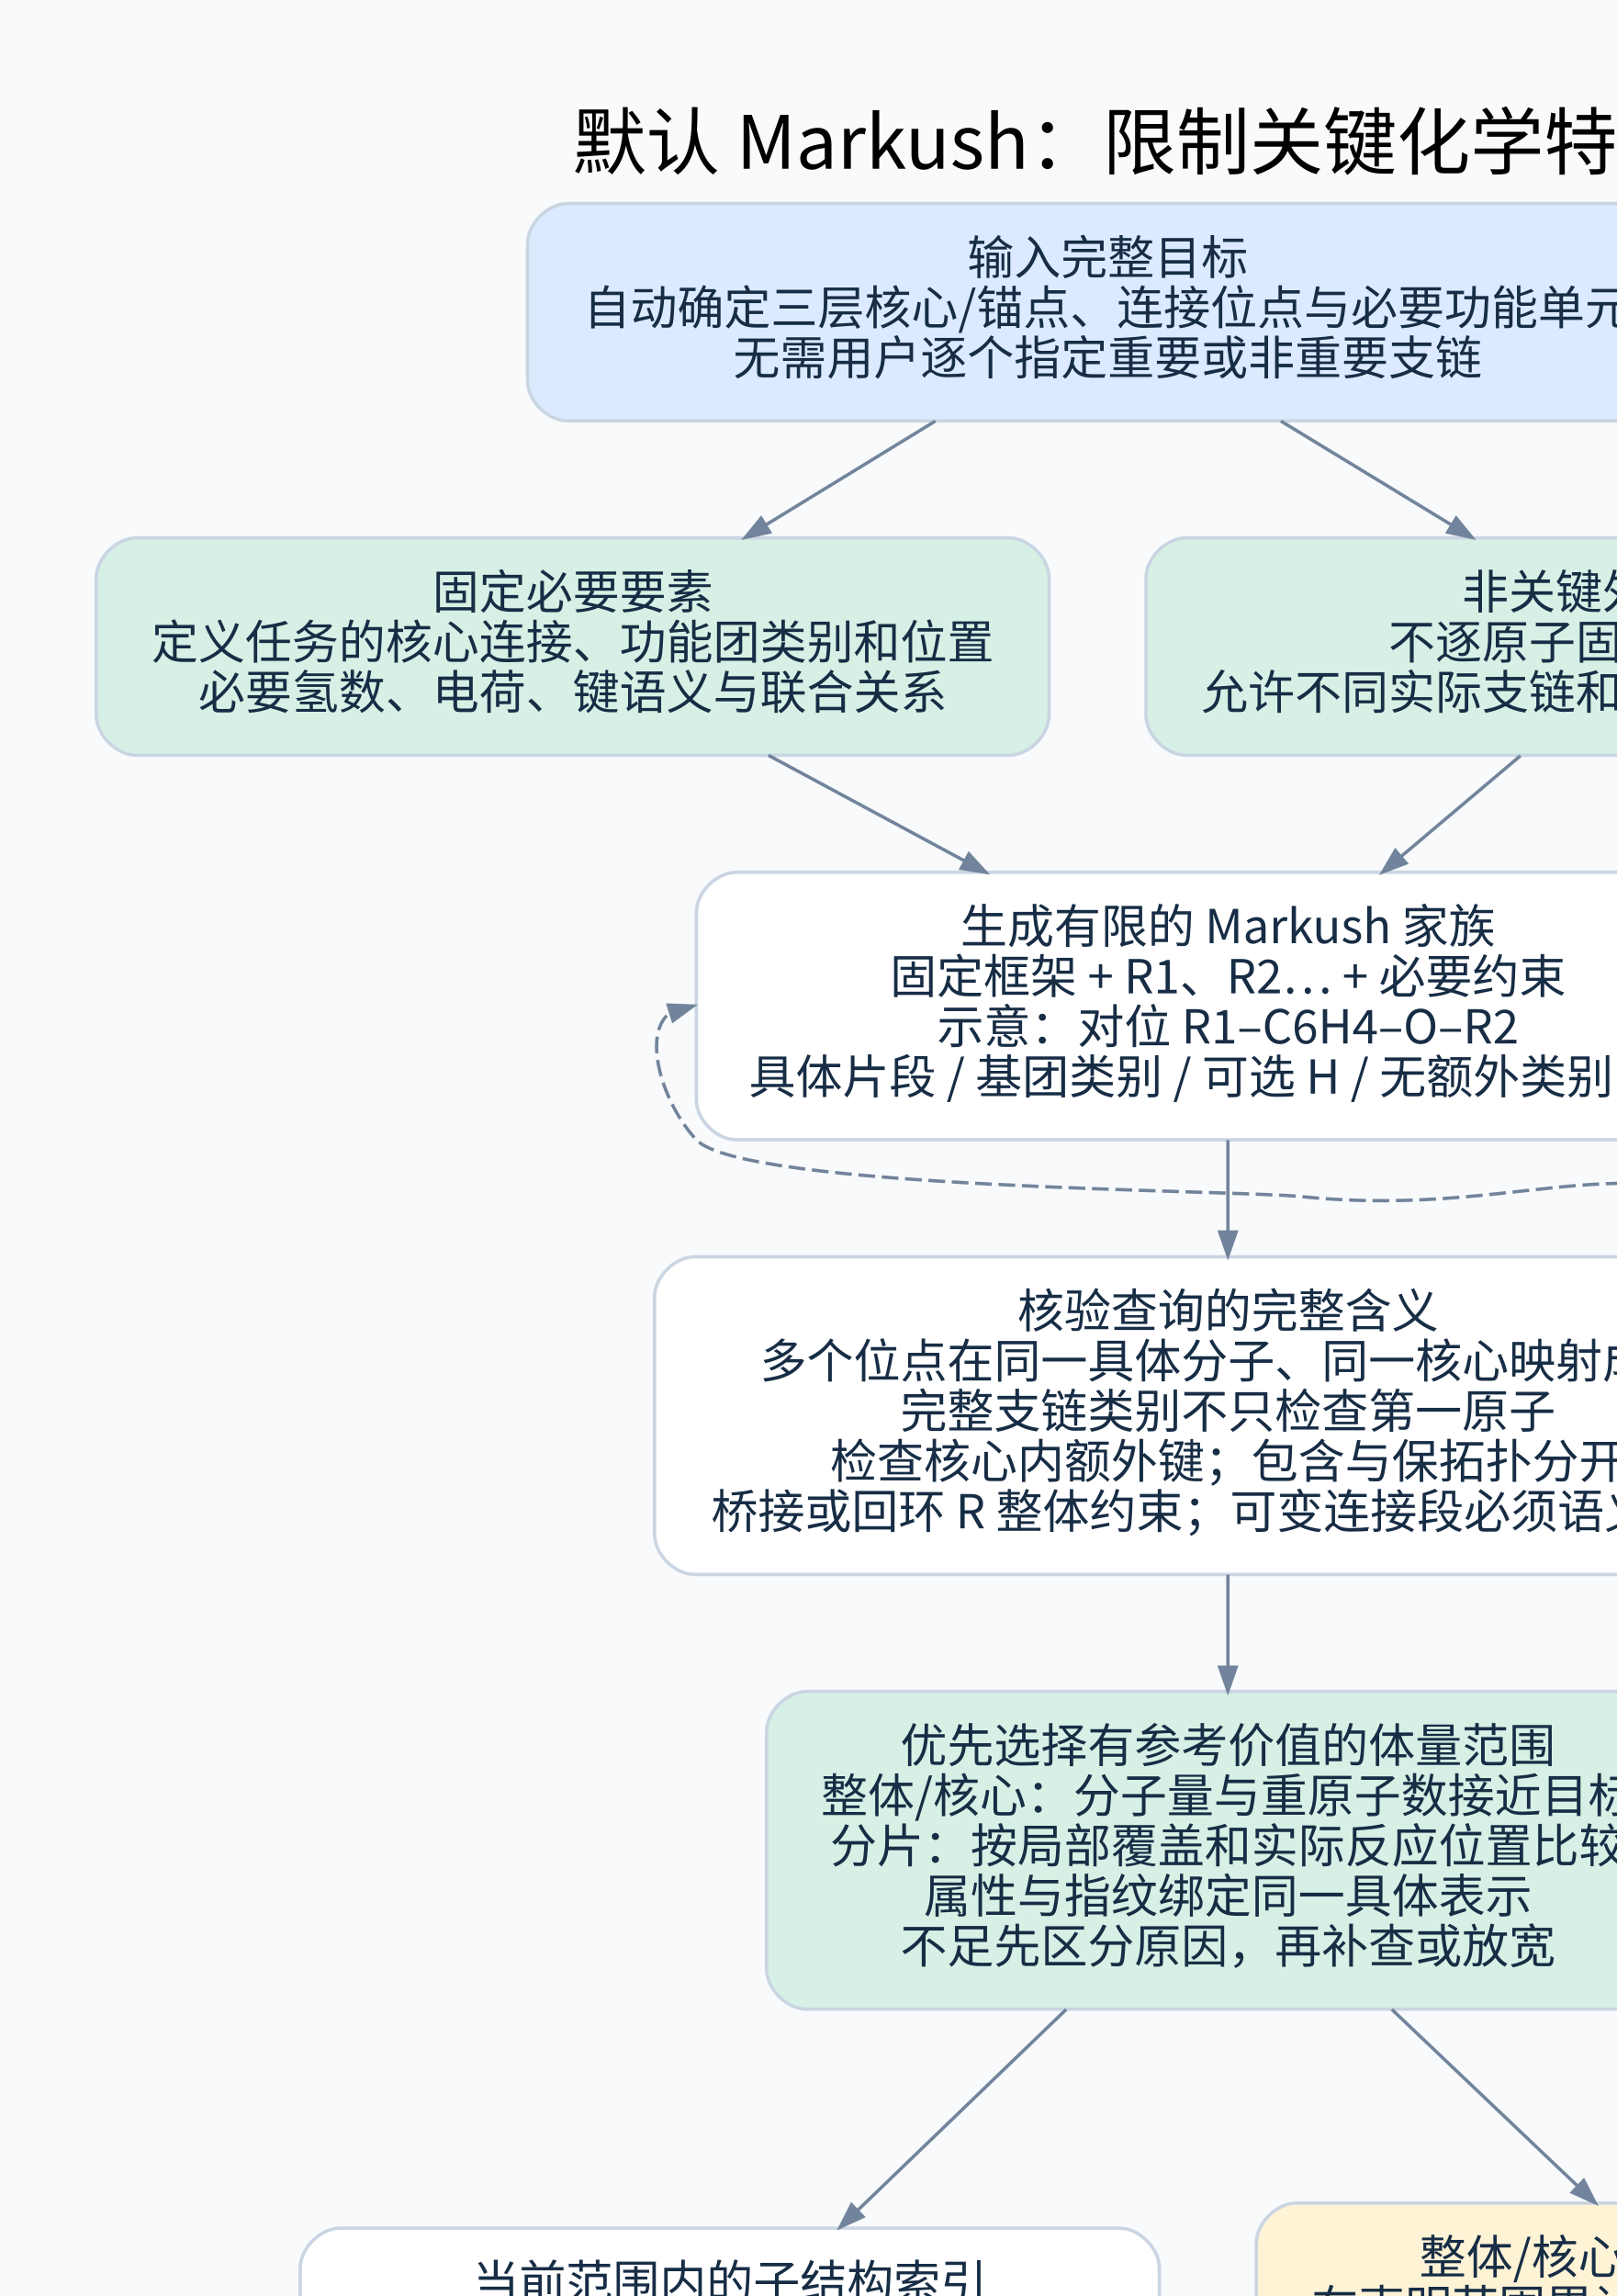
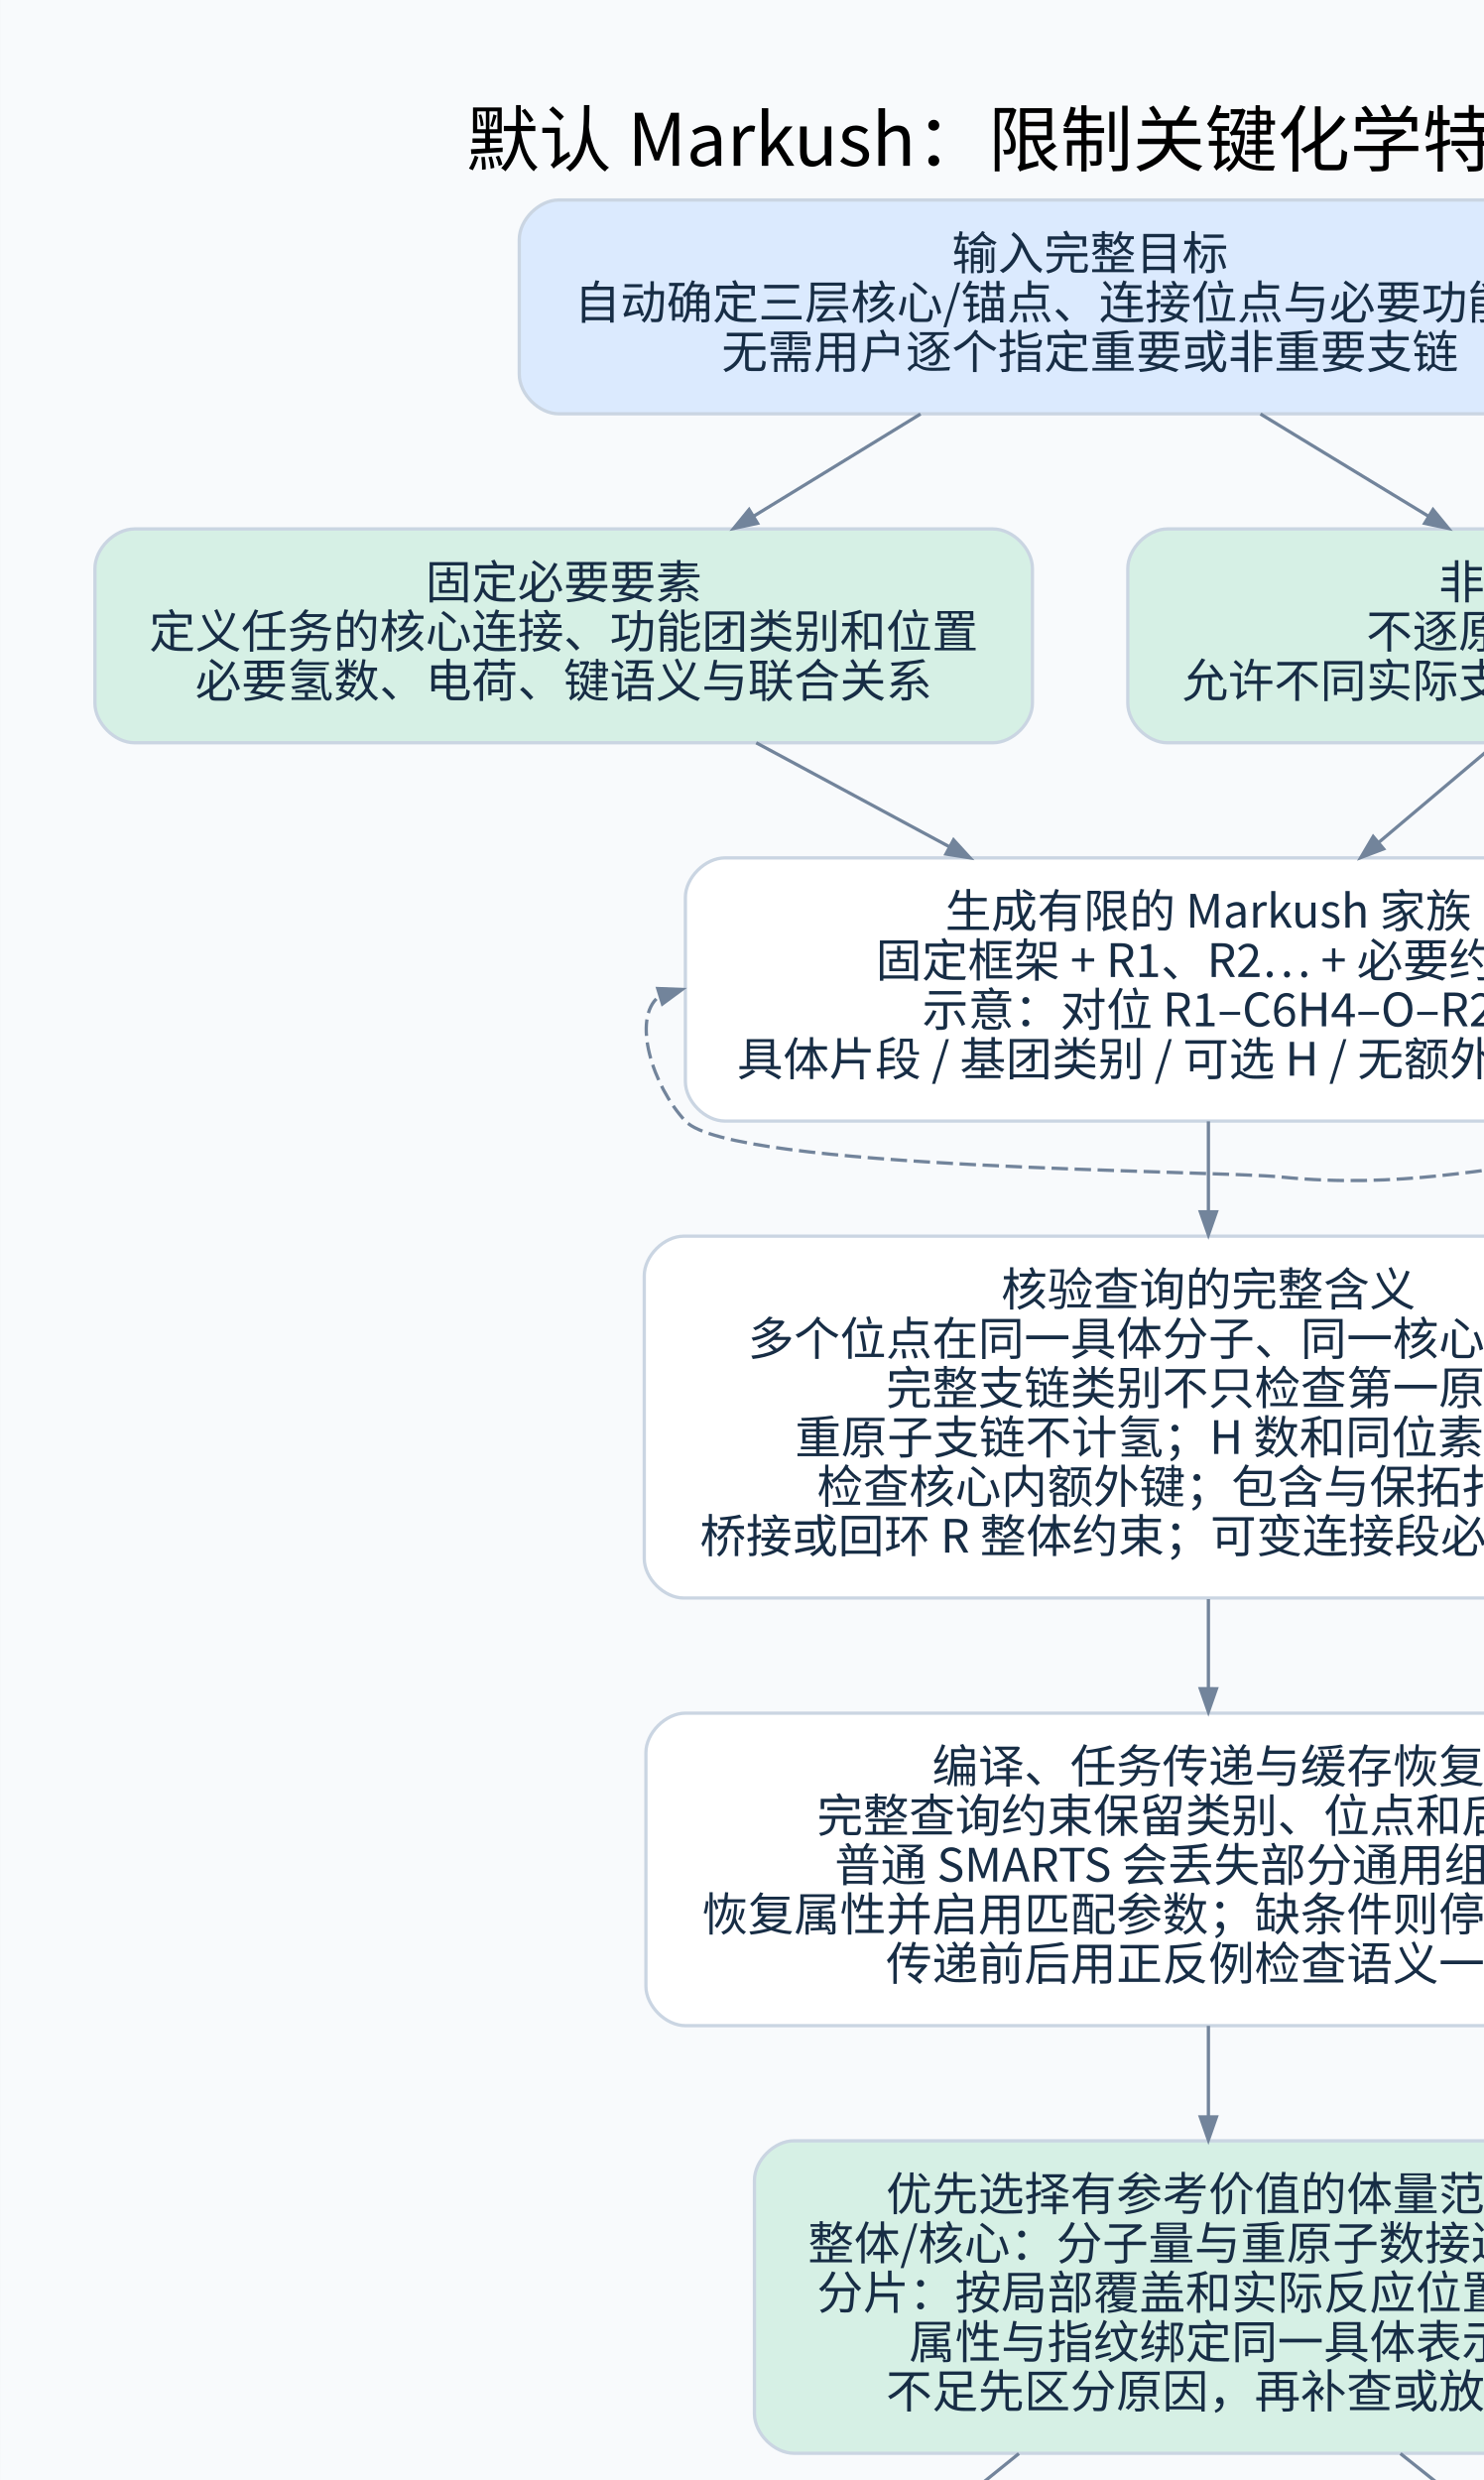
- <svg xmlns="http://www.w3.org/2000/svg" width="1580pt" height="2244pt" viewBox="0.00 0.00 875.10 1242.60">
-   <g id="graph0" class="graph" transform="scale(1.81 1.81) rotate(0) translate(28.8 1213.8)">
-     <polygon fill="#f8fafc" stroke="transparent" points="-28.8,28.8 -28.8,-1213.8 846.3,-1213.8 846.3,28.8 -28.8,28.8" />
-     <text text-anchor="middle" x="408.75" y="-1163.4" font-family="Noto Sans CJK SC" font-size="22.00">默认 Markush：限制关键化学特征，联合检索可变支链</text>
+ <svg xmlns="http://www.w3.org/2000/svg" width="1474pt" height="2464pt" viewBox="0.00 0.00 816.10 1364.60">
+   <g id="graph0" class="graph" transform="scale(1.81 1.81) rotate(0) translate(28.8 1335.8)">
+     <polygon fill="#f8fafc" stroke="transparent" points="-28.8,28.8 -28.8,-1335.8 787.3,-1335.8 787.3,28.8 -28.8,28.8" />
+     <text text-anchor="middle" x="379.25" y="-1285.4" font-family="Noto Sans CJK SC" font-size="22.00">默认 Markush：限制关键化学特征，联合检索可变支链</text>
    <g id="node1" class="node">
-       <path fill="#dbeafe" stroke="#cad5e2" d="M464,-1153C464,-1153 141,-1153 141,-1153 135,-1153 129,-1147 129,-1141 129,-1141 129,-1100 129,-1100 129,-1094 135,-1088 141,-1088 141,-1088 464,-1088 464,-1088 470,-1088 476,-1094 476,-1100 476,-1100 476,-1141 476,-1141 476,-1147 470,-1153 464,-1153" />
-       <text text-anchor="middle" x="302.5" y="-1131.8" font-family="Noto Sans CJK SC" font-size="14.00" fill="#172d45">输入完整目标</text>
-       <text text-anchor="middle" x="302.5" y="-1116.8" font-family="Noto Sans CJK SC" font-size="14.00" fill="#172d45">自动确定三层核心/锚点、连接位点与必要功能单元</text>
-       <text text-anchor="middle" x="302.5" y="-1101.8" font-family="Noto Sans CJK SC" font-size="14.00" fill="#172d45">无需用户逐个指定重要或非重要支链</text>
+       <path fill="#dbeafe" stroke="#cad5e2" d="M464,-1275C464,-1275 141,-1275 141,-1275 135,-1275 129,-1269 129,-1263 129,-1263 129,-1222 129,-1222 129,-1216 135,-1210 141,-1210 141,-1210 464,-1210 464,-1210 470,-1210 476,-1216 476,-1222 476,-1222 476,-1263 476,-1263 476,-1269 470,-1275 464,-1275" />
+       <text text-anchor="middle" x="302.5" y="-1253.8" font-family="Noto Sans CJK SC" font-size="14.00" fill="#172d45">输入完整目标</text>
+       <text text-anchor="middle" x="302.5" y="-1238.8" font-family="Noto Sans CJK SC" font-size="14.00" fill="#172d45">自动确定三层核心/锚点、连接位点与必要功能单元</text>
+       <text text-anchor="middle" x="302.5" y="-1223.8" font-family="Noto Sans CJK SC" font-size="14.00" fill="#172d45">无需用户逐个指定重要或非重要支链</text>
    </g>
    <g id="node2" class="node">
-       <path fill="#d6f0e5" stroke="#cad5e2" d="M273,-1053C273,-1053 12,-1053 12,-1053 6,-1053 0,-1047 0,-1041 0,-1041 0,-1000 0,-1000 0,-994 6,-988 12,-988 12,-988 273,-988 273,-988 279,-988 285,-994 285,-1000 285,-1000 285,-1041 285,-1041 285,-1047 279,-1053 273,-1053" />
-       <text text-anchor="middle" x="142.5" y="-1031.8" font-family="Noto Sans CJK SC" font-size="14.00" fill="#172d45">固定必要要素</text>
-       <text text-anchor="middle" x="142.5" y="-1016.8" font-family="Noto Sans CJK SC" font-size="14.00" fill="#172d45">定义任务的核心连接、功能团类别和位置</text>
-       <text text-anchor="middle" x="142.5" y="-1001.8" font-family="Noto Sans CJK SC" font-size="14.00" fill="#172d45">必要氢数、电荷、键语义与联合关系</text>
+       <path fill="#d6f0e5" stroke="#cad5e2" d="M273,-1175C273,-1175 12,-1175 12,-1175 6,-1175 0,-1169 0,-1163 0,-1163 0,-1122 0,-1122 0,-1116 6,-1110 12,-1110 12,-1110 273,-1110 273,-1110 279,-1110 285,-1116 285,-1122 285,-1122 285,-1163 285,-1163 285,-1169 279,-1175 273,-1175" />
+       <text text-anchor="middle" x="142.5" y="-1153.8" font-family="Noto Sans CJK SC" font-size="14.00" fill="#172d45">固定必要要素</text>
+       <text text-anchor="middle" x="142.5" y="-1138.8" font-family="Noto Sans CJK SC" font-size="14.00" fill="#172d45">定义任务的核心连接、功能团类别和位置</text>
+       <text text-anchor="middle" x="142.5" y="-1123.8" font-family="Noto Sans CJK SC" font-size="14.00" fill="#172d45">必要氢数、电荷、键语义与联合关系</text>
    </g>
    <g id="edge1" class="edge">
-       <path fill="none" stroke="#72849b" d="M250.99,-1087.95C234.8,-1078.04 216.82,-1067.02 200.23,-1056.86" />
-       <polygon fill="#72849b" stroke="#72849b" points="201.43,-1054.72 194.18,-1053.16 198.87,-1058.9 201.43,-1054.72" />
+       <path fill="none" stroke="#72849b" d="M250.99,-1209.95C234.8,-1200.04 216.82,-1189.02 200.23,-1178.86" />
+       <polygon fill="#72849b" stroke="#72849b" points="201.43,-1176.72 194.18,-1175.16 198.87,-1180.9 201.43,-1176.72" />
    </g>
    <g id="node3" class="node">
-       <path fill="#d6f0e5" stroke="#cad5e2" d="M601,-1053C601,-1053 326,-1053 326,-1053 320,-1053 314,-1047 314,-1041 314,-1041 314,-1000 314,-1000 314,-994 320,-988 326,-988 326,-988 601,-988 601,-988 607,-988 613,-994 613,-1000 613,-1000 613,-1041 613,-1041 613,-1047 607,-1053 601,-1053" />
-       <text text-anchor="middle" x="463.5" y="-1031.8" font-family="Noto Sans CJK SC" font-size="14.00" fill="#172d45">非关键外围设为 R</text>
-       <text text-anchor="middle" x="463.5" y="-1016.8" font-family="Noto Sans CJK SC" font-size="14.00" fill="#172d45">不逐原子固定目标取代基</text>
-       <text text-anchor="middle" x="463.5" y="-1001.8" font-family="Noto Sans CJK SC" font-size="14.00" fill="#172d45">允许不同实际支链和未锁定位置的额外取代</text>
+       <path fill="#d6f0e5" stroke="#cad5e2" d="M601,-1175C601,-1175 326,-1175 326,-1175 320,-1175 314,-1169 314,-1163 314,-1163 314,-1122 314,-1122 314,-1116 320,-1110 326,-1110 326,-1110 601,-1110 601,-1110 607,-1110 613,-1116 613,-1122 613,-1122 613,-1163 613,-1163 613,-1169 607,-1175 601,-1175" />
+       <text text-anchor="middle" x="463.5" y="-1153.8" font-family="Noto Sans CJK SC" font-size="14.00" fill="#172d45">非关键外围设为 R</text>
+       <text text-anchor="middle" x="463.5" y="-1138.8" font-family="Noto Sans CJK SC" font-size="14.00" fill="#172d45">不逐原子固定目标取代基</text>
+       <text text-anchor="middle" x="463.5" y="-1123.8" font-family="Noto Sans CJK SC" font-size="14.00" fill="#172d45">允许不同实际支链和未锁定位置的额外取代</text>
    </g>
    <g id="edge2" class="edge">
-       <path fill="none" stroke="#72849b" d="M354.33,-1087.95C370.62,-1078.04 388.71,-1067.02 405.41,-1056.86" />
-       <polygon fill="#72849b" stroke="#72849b" points="406.79,-1058.89 411.49,-1053.16 404.24,-1054.7 406.79,-1058.89" />
+       <path fill="none" stroke="#72849b" d="M354.33,-1209.95C370.62,-1200.04 388.71,-1189.02 405.41,-1178.86" />
+       <polygon fill="#72849b" stroke="#72849b" points="406.79,-1180.89 411.49,-1175.16 404.24,-1176.7 406.79,-1180.89" />
    </g>
    <g id="node4" class="node">
-       <path fill="white" stroke="#cad5e2" d="M485.5,-953C485.5,-953 191.5,-953 191.5,-953 185.5,-953 179.5,-947 179.5,-941 179.5,-941 179.5,-885 179.5,-885 179.5,-879 185.5,-873 191.5,-873 191.5,-873 485.5,-873 485.5,-873 491.5,-873 497.5,-879 497.5,-885 497.5,-885 497.5,-941 497.5,-941 497.5,-947 491.5,-953 485.5,-953" />
-       <text text-anchor="middle" x="338.5" y="-931.8" font-family="Noto Sans CJK SC" font-size="14.00" fill="#172d45">生成有限的 Markush 家族</text>
-       <text text-anchor="middle" x="338.5" y="-916.8" font-family="Noto Sans CJK SC" font-size="14.00" fill="#172d45">固定框架 + R1、R2… + 必要约束</text>
-       <text text-anchor="middle" x="338.5" y="-901.8" font-family="Noto Sans CJK SC" font-size="14.00" fill="#172d45">示意：对位 R1–C6H4–O–R2</text>
-       <text text-anchor="middle" x="338.5" y="-886.8" font-family="Noto Sans CJK SC" font-size="14.00" fill="#172d45">具体片段 / 基团类别 / 可选 H / 无额外类别限制</text>
+       <path fill="white" stroke="#cad5e2" d="M485.5,-1075C485.5,-1075 191.5,-1075 191.5,-1075 185.5,-1075 179.5,-1069 179.5,-1063 179.5,-1063 179.5,-1007 179.5,-1007 179.5,-1001 185.5,-995 191.5,-995 191.5,-995 485.5,-995 485.5,-995 491.5,-995 497.5,-1001 497.5,-1007 497.5,-1007 497.5,-1063 497.5,-1063 497.5,-1069 491.5,-1075 485.5,-1075" />
+       <text text-anchor="middle" x="338.5" y="-1053.8" font-family="Noto Sans CJK SC" font-size="14.00" fill="#172d45">生成有限的 Markush 家族</text>
+       <text text-anchor="middle" x="338.5" y="-1038.8" font-family="Noto Sans CJK SC" font-size="14.00" fill="#172d45">固定框架 + R1、R2… + 必要约束</text>
+       <text text-anchor="middle" x="338.5" y="-1023.8" font-family="Noto Sans CJK SC" font-size="14.00" fill="#172d45">示意：对位 R1–C6H4–O–R2</text>
+       <text text-anchor="middle" x="338.5" y="-1008.8" font-family="Noto Sans CJK SC" font-size="14.00" fill="#172d45">具体片段 / 基团类别 / 可选 H / 无额外类别限制</text>
    </g>
    <g id="edge3" class="edge">
-       <path fill="none" stroke="#72849b" d="M201.04,-987.99C219.46,-978.07 240.12,-966.95 259.71,-956.41" />
-       <polygon fill="#72849b" stroke="#72849b" points="261.03,-958.48 266.03,-953.01 258.71,-954.17 261.03,-958.48" />
+       <path fill="none" stroke="#72849b" d="M201.04,-1109.99C219.46,-1100.07 240.12,-1088.95 259.71,-1078.41" />
+       <polygon fill="#72849b" stroke="#72849b" points="261.03,-1080.48 266.03,-1075.01 258.71,-1076.17 261.03,-1080.48" />
    </g>
    <g id="edge4" class="edge">
-       <path fill="none" stroke="#72849b" d="M426,-987.85C414.77,-978.37 402.26,-967.81 390.29,-957.71" />
-       <polygon fill="#72849b" stroke="#72849b" points="391.76,-955.74 384.83,-953.1 388.6,-959.49 391.76,-955.74" />
+       <path fill="none" stroke="#72849b" d="M426,-1109.85C414.77,-1100.37 402.26,-1089.81 390.29,-1079.71" />
+       <polygon fill="#72849b" stroke="#72849b" points="391.76,-1077.74 384.83,-1075.1 388.6,-1081.49 391.76,-1077.74" />
    </g>
    <g id="node5" class="node">
-       <path fill="white" stroke="#cad5e2" d="M498,-838C498,-838 179,-838 179,-838 173,-838 167,-832 167,-826 167,-826 167,-755 167,-755 167,-749 173,-743 179,-743 179,-743 498,-743 498,-743 504,-743 510,-749 510,-755 510,-755 510,-826 510,-826 510,-832 504,-838 498,-838" />
-       <text text-anchor="middle" x="338.5" y="-816.8" font-family="Noto Sans CJK SC" font-size="14.00" fill="#172d45">核验查询的完整含义</text>
-       <text text-anchor="middle" x="338.5" y="-801.8" font-family="Noto Sans CJK SC" font-size="14.00" fill="#172d45">多个位点在同一具体分子、同一核心映射成立</text>
-       <text text-anchor="middle" x="338.5" y="-786.8" font-family="Noto Sans CJK SC" font-size="14.00" fill="#172d45">完整支链类别不只检查第一原子</text>
-       <text text-anchor="middle" x="338.5" y="-771.8" font-family="Noto Sans CJK SC" font-size="14.00" fill="#172d45">检查核心内额外键；包含与保拓扑分开</text>
-       <text text-anchor="middle" x="338.5" y="-756.8" font-family="Noto Sans CJK SC" font-size="14.00" fill="#172d45">桥接或回环 R 整体约束；可变连接段必须语义明确</text>
+       <path fill="white" stroke="#cad5e2" d="M498,-960C498,-960 179,-960 179,-960 173,-960 167,-954 167,-948 167,-948 167,-862 167,-862 167,-856 173,-850 179,-850 179,-850 498,-850 498,-850 504,-850 510,-856 510,-862 510,-862 510,-948 510,-948 510,-954 504,-960 498,-960" />
+       <text text-anchor="middle" x="338.5" y="-938.8" font-family="Noto Sans CJK SC" font-size="14.00" fill="#172d45">核验查询的完整含义</text>
+       <text text-anchor="middle" x="338.5" y="-923.8" font-family="Noto Sans CJK SC" font-size="14.00" fill="#172d45">多个位点在同一具体分子、同一核心映射成立</text>
+       <text text-anchor="middle" x="338.5" y="-908.8" font-family="Noto Sans CJK SC" font-size="14.00" fill="#172d45">完整支链类别不只检查第一原子</text>
+       <text text-anchor="middle" x="338.5" y="-893.8" font-family="Noto Sans CJK SC" font-size="14.00" fill="#172d45">重原子支链不计氢；H 数和同位素另核验</text>
+       <text text-anchor="middle" x="338.5" y="-878.8" font-family="Noto Sans CJK SC" font-size="14.00" fill="#172d45">检查核心内额外键；包含与保拓扑分开</text>
+       <text text-anchor="middle" x="338.5" y="-863.8" font-family="Noto Sans CJK SC" font-size="14.00" fill="#172d45">桥接或回环 R 整体约束；可变连接段必须语义明确</text>
    </g>
    <g id="edge5" class="edge">
-       <path fill="none" stroke="#72849b" d="M338.5,-872.88C338.5,-864.12 338.5,-854.67 338.5,-845.43" />
-       <polygon fill="#72849b" stroke="#72849b" points="340.95,-845.41 338.5,-838.41 336.05,-845.41 340.95,-845.41" />
+       <path fill="none" stroke="#72849b" d="M338.5,-994.9C338.5,-986.23 338.5,-976.84 338.5,-967.51" />
+       <polygon fill="#72849b" stroke="#72849b" points="340.95,-967.41 338.5,-960.41 336.05,-967.41 340.95,-967.41" />
    </g>
    <g id="node6" class="node">
-       <path fill="#d6f0e5" stroke="#cad5e2" d="M464.5,-708C464.5,-708 212.5,-708 212.5,-708 206.5,-708 200.5,-702 200.5,-696 200.5,-696 200.5,-625 200.5,-625 200.5,-619 206.5,-613 212.5,-613 212.5,-613 464.5,-613 464.5,-613 470.5,-613 476.5,-619 476.5,-625 476.5,-625 476.5,-696 476.5,-696 476.5,-702 470.5,-708 464.5,-708" />
-       <text text-anchor="middle" x="338.5" y="-686.8" font-family="Noto Sans CJK SC" font-size="14.00" fill="#172d45">优先选择有参考价值的体量范围</text>
-       <text text-anchor="middle" x="338.5" y="-671.8" font-family="Noto Sans CJK SC" font-size="14.00" fill="#172d45">整体/核心：分子量与重原子数接近目标</text>
-       <text text-anchor="middle" x="338.5" y="-656.8" font-family="Noto Sans CJK SC" font-size="14.00" fill="#172d45">分片：按局部覆盖和实际反应位置比较</text>
-       <text text-anchor="middle" x="338.5" y="-641.8" font-family="Noto Sans CJK SC" font-size="14.00" fill="#172d45">属性与指纹绑定同一具体表示</text>
-       <text text-anchor="middle" x="338.5" y="-626.8" font-family="Noto Sans CJK SC" font-size="14.00" fill="#172d45">不足先区分原因，再补查或放宽</text>
+       <path fill="white" stroke="#cad5e2" d="M497.5,-815C497.5,-815 179.5,-815 179.5,-815 173.5,-815 167.5,-809 167.5,-803 167.5,-803 167.5,-732 167.5,-732 167.5,-726 173.5,-720 179.5,-720 179.5,-720 497.5,-720 497.5,-720 503.5,-720 509.5,-726 509.5,-732 509.5,-732 509.5,-803 509.5,-803 509.5,-809 503.5,-815 497.5,-815" />
+       <text text-anchor="middle" x="338.5" y="-793.8" font-family="Noto Sans CJK SC" font-size="14.00" fill="#172d45">编译、任务传递与缓存恢复</text>
+       <text text-anchor="middle" x="338.5" y="-778.8" font-family="Noto Sans CJK SC" font-size="14.00" fill="#172d45">完整查询约束保留类别、位点和后检查</text>
+       <text text-anchor="middle" x="338.5" y="-763.8" font-family="Noto Sans CJK SC" font-size="14.00" fill="#172d45">普通 SMARTS 会丢失部分通用组限制</text>
+       <text text-anchor="middle" x="338.5" y="-748.8" font-family="Noto Sans CJK SC" font-size="14.00" fill="#172d45">恢复属性并启用匹配参数；缺条件则停止完整判定</text>
+       <text text-anchor="middle" x="338.5" y="-733.8" font-family="Noto Sans CJK SC" font-size="14.00" fill="#172d45">传递前后用正反例检查语义一致</text>
    </g>
    <g id="edge6" class="edge">
-       <path fill="none" stroke="#72849b" d="M338.5,-742.93C338.5,-734.02 338.5,-724.62 338.5,-715.49" />
-       <polygon fill="#72849b" stroke="#72849b" points="340.95,-715.25 338.5,-708.25 336.05,-715.25 340.95,-715.25" />
+       <path fill="none" stroke="#72849b" d="M338.5,-849.67C338.5,-840.72 338.5,-831.45 338.5,-822.51" />
+       <polygon fill="#72849b" stroke="#72849b" points="340.95,-822.42 338.5,-815.42 336.05,-822.43 340.95,-822.42" />
    </g>
    <g id="node7" class="node">
+       <path fill="#d6f0e5" stroke="#cad5e2" d="M464.5,-685C464.5,-685 212.5,-685 212.5,-685 206.5,-685 200.5,-679 200.5,-673 200.5,-673 200.5,-602 200.5,-602 200.5,-596 206.5,-590 212.5,-590 212.5,-590 464.5,-590 464.5,-590 470.5,-590 476.5,-596 476.5,-602 476.5,-602 476.5,-673 476.5,-673 476.5,-679 470.5,-685 464.5,-685" />
+       <text text-anchor="middle" x="338.5" y="-663.8" font-family="Noto Sans CJK SC" font-size="14.00" fill="#172d45">优先选择有参考价值的体量范围</text>
+       <text text-anchor="middle" x="338.5" y="-648.8" font-family="Noto Sans CJK SC" font-size="14.00" fill="#172d45">整体/核心：分子量与重原子数接近目标</text>
+       <text text-anchor="middle" x="338.5" y="-633.8" font-family="Noto Sans CJK SC" font-size="14.00" fill="#172d45">分片：按局部覆盖和实际反应位置比较</text>
+       <text text-anchor="middle" x="338.5" y="-618.8" font-family="Noto Sans CJK SC" font-size="14.00" fill="#172d45">属性与指纹绑定同一具体表示</text>
+       <text text-anchor="middle" x="338.5" y="-603.8" font-family="Noto Sans CJK SC" font-size="14.00" fill="#172d45">不足先区分原因，再补查或放宽</text>
+     </g>
+     <g id="edge7" class="edge">
+       <path fill="none" stroke="#72849b" d="M338.5,-719.93C338.5,-711.02 338.5,-701.62 338.5,-692.49" />
+       <polygon fill="#72849b" stroke="#72849b" points="340.95,-692.25 338.5,-685.25 336.05,-692.25 340.95,-692.25" />
+     </g>
+     <g id="node8" class="node">
      <path fill="white" stroke="#cad5e2" d="M306,-547.5C306,-547.5 73,-547.5 73,-547.5 67,-547.5 61,-541.5 61,-535.5 61,-535.5 61,-494.5 61,-494.5 61,-488.5 67,-482.5 73,-482.5 73,-482.5 306,-482.5 306,-482.5 312,-482.5 318,-488.5 318,-494.5 318,-494.5 318,-535.5 318,-535.5 318,-541.5 312,-547.5 306,-547.5" />
      <text text-anchor="middle" x="189.5" y="-526.3" font-family="Noto Sans CJK SC" font-size="14.00" fill="#172d45">当前范围内的子结构索引</text>
      <text text-anchor="middle" x="189.5" y="-511.3" font-family="Noto Sans CJK SC" font-size="14.00" fill="#172d45">筛选家族必需特征，再匹配固定结构</text>
      <text text-anchor="middle" x="189.5" y="-496.3" font-family="Noto Sans CJK SC" font-size="14.00" fill="#172d45">限时分批取数，不先全量计数或排序</text>
    </g>
-     <g id="edge7" class="edge">
-       <path fill="none" stroke="#72849b" d="M290.12,-612.91C269.93,-593.46 246.8,-571.19 227.82,-552.9" />
-       <polygon fill="#72849b" stroke="#72849b" points="229.32,-550.95 222.58,-547.86 225.92,-554.48 229.32,-550.95" />
+     <g id="edge8" class="edge">
+       <path fill="none" stroke="#72849b" d="M280.89,-589.91C265.42,-577.4 248.92,-564.06 234.26,-552.2" />
+       <polygon fill="#72849b" stroke="#72849b" points="235.51,-550.06 228.53,-547.57 232.43,-553.87 235.51,-550.06" />
    </g>
-     <g id="node8" class="node">
+     <g id="node9" class="node">
      <path fill="#fff3d6" stroke="#cad5e2" d="M620,-555C620,-555 359,-555 359,-555 353,-555 347,-549 347,-543 347,-543 347,-487 347,-487 347,-481 353,-475 359,-475 359,-475 620,-475 620,-475 626,-475 632,-481 632,-487 632,-487 632,-543 632,-543 632,-549 626,-555 620,-555" />
      <text text-anchor="middle" x="489.5" y="-533.8" font-family="Noto Sans CJK SC" font-size="14.00" fill="#172d45">整体/核心和宽查询：相似优先</text>
      <text text-anchor="middle" x="489.5" y="-518.8" font-family="Noto Sans CJK SC" font-size="14.00" fill="#172d45">在声明范围累计不同结构，再做严格匹配</text>
      <text text-anchor="middle" x="489.5" y="-503.8" font-family="Noto Sans CJK SC" font-size="14.00" fill="#172d45">全库前缀后过滤不等于窗口内 Top-K</text>
      <text text-anchor="middle" x="489.5" y="-488.8" font-family="Noto Sans CJK SC" font-size="14.00" fill="#172d45">与索引通道取并集；保留当前选择范围</text>
    </g>
-     <g id="edge9" class="edge">
-       <path fill="none" stroke="#72849b" d="M387.53,-612.91C405.32,-596 425.36,-576.96 442.93,-560.25" />
-       <polygon fill="#72849b" stroke="#72849b" points="444.92,-561.75 448.3,-555.15 441.54,-558.2 444.92,-561.75" />
+     <g id="edge10" class="edge">
+       <path fill="none" stroke="#72849b" d="M396.88,-589.91C409.4,-579.92 422.59,-569.4 434.96,-559.52" />
+       <polygon fill="#72849b" stroke="#72849b" points="436.64,-561.32 440.58,-555.04 433.58,-557.49 436.64,-561.32" />
    </g>
-     <g id="node9" class="node">
+     <g id="node10" class="node">
      <path fill="white" stroke="#cad5e2" d="M483.5,-440C483.5,-440 193.5,-440 193.5,-440 187.5,-440 181.5,-434 181.5,-428 181.5,-428 181.5,-342 181.5,-342 181.5,-336 187.5,-330 193.5,-330 193.5,-330 483.5,-330 483.5,-330 489.5,-330 495.5,-336 495.5,-342 495.5,-342 495.5,-428 495.5,-428 495.5,-434 489.5,-440 483.5,-440" />
      <text text-anchor="middle" x="338.5" y="-418.8" font-family="Noto Sans CJK SC" font-size="14.00" fill="#172d45">完整 R 与联合条件核验</text>
      <text text-anchor="middle" x="338.5" y="-403.8" font-family="Noto Sans CJK SC" font-size="14.00" fill="#172d45">同一具体分子、同一映射下检查全部要求</text>
      <text text-anchor="middle" x="338.5" y="-388.8" font-family="Noto Sans CJK SC" font-size="14.00" fill="#172d45">对称核心在完整 R 核验后去重</text>
      <text text-anchor="middle" x="338.5" y="-373.8" font-family="Noto Sans CJK SC" font-size="14.00" fill="#172d45">工具不支持或预算耗尽时标未评估/截断</text>
      <text text-anchor="middle" x="338.5" y="-358.8" font-family="Noto Sans CJK SC" font-size="14.00" fill="#172d45">存在命中与分配枚举完整性分别报告</text>
      <text text-anchor="middle" x="338.5" y="-343.8" font-family="Noto Sans CJK SC" font-size="14.00" fill="#172d45">宽查询先返回参考；完整枚举为后续离线能力</text>
    </g>
-     <g id="edge8" class="edge">
+     <g id="edge9" class="edge">
      <path fill="none" stroke="#72849b" d="M226.33,-482.36C239.53,-471.02 254.88,-457.84 269.9,-444.93" />
      <polygon fill="#72849b" stroke="#72849b" points="271.7,-446.62 275.41,-440.2 268.51,-442.9 271.7,-446.62" />
    </g>
-     <g id="edge10" class="edge">
+     <g id="edge11" class="edge">
      <path fill="none" stroke="#72849b" d="M443.37,-474.9C432.17,-465.4 419.94,-455.03 407.92,-444.84" />
      <polygon fill="#72849b" stroke="#72849b" points="409.33,-442.83 402.41,-440.18 406.17,-446.57 409.33,-442.83" />
    </g>
-     <g id="node10" class="node">
+     <g id="node11" class="node">
      <path fill="#eae0f7" stroke="#cad5e2" d="M498,-295C498,-295 179,-295 179,-295 173,-295 167,-289 167,-283 167,-283 167,-242 167,-242 167,-236 173,-230 179,-230 179,-230 498,-230 498,-230 504,-230 510,-236 510,-242 510,-242 510,-283 510,-283 510,-289 504,-295 498,-295" />
      <text text-anchor="middle" x="338.5" y="-273.8" font-family="Noto Sans CJK SC" font-size="14.00" fill="#172d45">提取实际 R 分配与共存组合</text>
      <text text-anchor="middle" x="338.5" y="-258.8" font-family="Noto Sans CJK SC" font-size="14.00" fill="#172d45">每个位点出现过什么？哪些 R 在同一分子中共存？</text>
      <text text-anchor="middle" x="338.5" y="-243.8" font-family="Noto Sans CJK SC" font-size="14.00" fill="#172d45">只有分别见过的 R，不能拼成全部已知组合</text>
    </g>
-     <g id="edge11" class="edge">
+     <g id="edge12" class="edge">
      <path fill="none" stroke="#72849b" d="M338.5,-329.74C338.5,-320.47 338.5,-311.01 338.5,-302.24" />
      <polygon fill="#72849b" stroke="#72849b" points="340.95,-302.06 338.5,-295.06 336.05,-302.06 340.95,-302.06" />
    </g>
-     <g id="edge14" class="edge">
-       <path fill="none" stroke="#72849b" stroke-dasharray="5,2" d="M165.5,-262.5C151.05,-262.5 156.48,-284.59 166.5,-295 185.92,-315.19 649.97,-309.92 669.5,-330 833.17,-498.34 718.95,-706.4 524.5,-838 463.77,-879.1 433.45,-848.57 360.5,-856 340.4,-858.05 193.28,-858.23 179.5,-873 169.45,-883.76 163.16,-904.13 171.4,-910.82" />
-       <polygon fill="#72849b" stroke="#72849b" points="171.09,-913.28 178.5,-913 172.53,-908.6 171.09,-913.28" />
-       <text text-anchor="middle" x="778" y="-587.2" font-family="Noto Sans CJK SC" font-size="11.00" fill="#526477">位点缺口</text>
-       <text text-anchor="middle" x="778" y="-575.2" font-family="Noto Sans CJK SC" font-size="11.00" fill="#526477">预算内定向补查</text>
+     <g id="edge15" class="edge">
+       <path fill="none" stroke="#72849b" stroke-dasharray="5,2" d="M165.5,-262.5C151.05,-262.5 156.48,-284.59 166.5,-295 185.92,-315.19 649.9,-309.98 669.5,-330 714.64,-376.1 674.94,-410.5 676.5,-475 681.95,-700.83 702.88,-821.41 524.5,-960 466.6,-1004.99 433.45,-970.57 360.5,-978 340.4,-980.05 193.28,-980.23 179.5,-995 169.45,-1005.76 163.16,-1026.13 171.4,-1032.82" />
+       <polygon fill="#72849b" stroke="#72849b" points="171.09,-1035.28 178.5,-1035 172.53,-1030.6 171.09,-1035.28" />
+       <text text-anchor="middle" x="719" y="-640.7" font-family="Noto Sans CJK SC" font-size="11.00" fill="#526477">位点缺口</text>
+       <text text-anchor="middle" x="719" y="-628.7" font-family="Noto Sans CJK SC" font-size="11.00" fill="#526477">预算内定向补查</text>
    </g>
-     <g id="node11" class="node">
+     <g id="node12" class="node">
      <path fill="white" stroke="#cad5e2" d="M490.5,-195C490.5,-195 186.5,-195 186.5,-195 180.5,-195 174.5,-189 174.5,-183 174.5,-183 174.5,-127 174.5,-127 174.5,-121 180.5,-115 186.5,-115 186.5,-115 490.5,-115 490.5,-115 496.5,-115 502.5,-121 502.5,-127 502.5,-127 502.5,-183 502.5,-183 502.5,-189 496.5,-195 490.5,-195" />
      <text text-anchor="middle" x="338.5" y="-173.8" font-family="Noto Sans CJK SC" font-size="14.00" fill="#172d45">再分析真实反应与目标迁移</text>
      <text text-anchor="middle" x="338.5" y="-158.8" font-family="Noto Sans CJK SC" font-size="14.00" fill="#172d45">哪个 R 本步引入、延长或保留？</text>
      <text text-anchor="middle" x="338.5" y="-143.8" font-family="Noto Sans CJK SC" font-size="14.00" fill="#172d45">能否换一个实际反应物得到目标？</text>
      <text text-anchor="middle" x="338.5" y="-128.8" font-family="Noto Sans CJK SC" font-size="14.00" fill="#172d45">被放宽的基团是否带来位阻、竞争或条件差异？</text>
    </g>
-     <g id="edge12" class="edge">
+     <g id="edge13" class="edge">
      <path fill="none" stroke="#72849b" d="M338.5,-229.85C338.5,-221.14 338.5,-211.52 338.5,-202.17" />
      <polygon fill="#72849b" stroke="#72849b" points="340.95,-202.1 338.5,-195.1 336.05,-202.1 340.95,-202.1" />
    </g>
-     <g id="edge15" class="edge">
-       <path fill="none" stroke="#72849b" stroke-dasharray="5,2" d="M503.5,-155C643.86,-155 494.22,-357.8 592.5,-458 610.12,-475.96 631.62,-454.71 646.5,-475 667.53,-503.67 663.74,-523.91 646.5,-555 636.6,-572.85 520.14,-647.45 484.66,-659" />
-       <polygon fill="#72849b" stroke="#72849b" points="483.85,-656.66 477.5,-660.5 484.85,-661.46 483.85,-656.66" />
+     <g id="edge16" class="edge">
+       <path fill="none" stroke="#72849b" stroke-dasharray="5,2" d="M503.5,-155C643.86,-155 494.22,-357.8 592.5,-458 610.12,-475.96 631.62,-454.71 646.5,-475 667.53,-503.67 670.19,-528.49 646.5,-555 624,-580.18 521.17,-550.06 495.5,-572 474.88,-589.63 501.15,-628.45 484.81,-636.16" />
+       <polygon fill="#72849b" stroke="#72849b" points="483.94,-633.82 477.5,-637.5 484.83,-638.64 483.94,-633.82" />
      <text text-anchor="middle" x="623" y="-388.2" font-family="Noto Sans CJK SC" font-size="11.00" fill="#526477">当前范围方法不足</text>
      <text text-anchor="middle" x="623" y="-376.2" font-family="Noto Sans CJK SC" font-size="11.00" fill="#526477">预算内放宽</text>
    </g>
-     <g id="node12" class="node">
+     <g id="node13" class="node">
      <path fill="#dbeafe" stroke="#cad5e2" d="M498,-80C498,-80 179,-80 179,-80 173,-80 167,-74 167,-68 167,-68 167,-12 167,-12 167,-6 173,0 179,0 179,0 498,0 498,0 504,0 510,-6 510,-12 510,-12 510,-68 510,-68 510,-74 504,-80 498,-80" />
      <text text-anchor="middle" x="338.5" y="-58.8" font-family="Noto Sans CJK SC" font-size="14.00" fill="#172d45">返回给排序与模型</text>
      <text text-anchor="middle" x="338.5" y="-43.8" font-family="Noto Sans CJK SC" font-size="14.00" fill="#172d45">具体分子、各 R 和真实联合实例、实际反应与出处</text>
      <text text-anchor="middle" x="338.5" y="-28.8" font-family="Noto Sans CJK SC" font-size="14.00" fill="#172d45">目标覆盖、放宽依据、未解决差异与检索范围</text>
      <text text-anchor="middle" x="338.5" y="-13.8" font-family="Noto Sans CJK SC" font-size="14.00" fill="#172d45">查询通式不等于具体目标已经合成</text>
    </g>
-     <g id="edge13" class="edge">
+     <g id="edge14" class="edge">
      <path fill="none" stroke="#72849b" d="M338.5,-114.8C338.5,-105.94 338.5,-96.46 338.5,-87.35" />
      <polygon fill="#72849b" stroke="#72849b" points="340.95,-87.14 338.5,-80.14 336.05,-87.14 340.95,-87.14" />
    </g>
  </g>
</svg>
